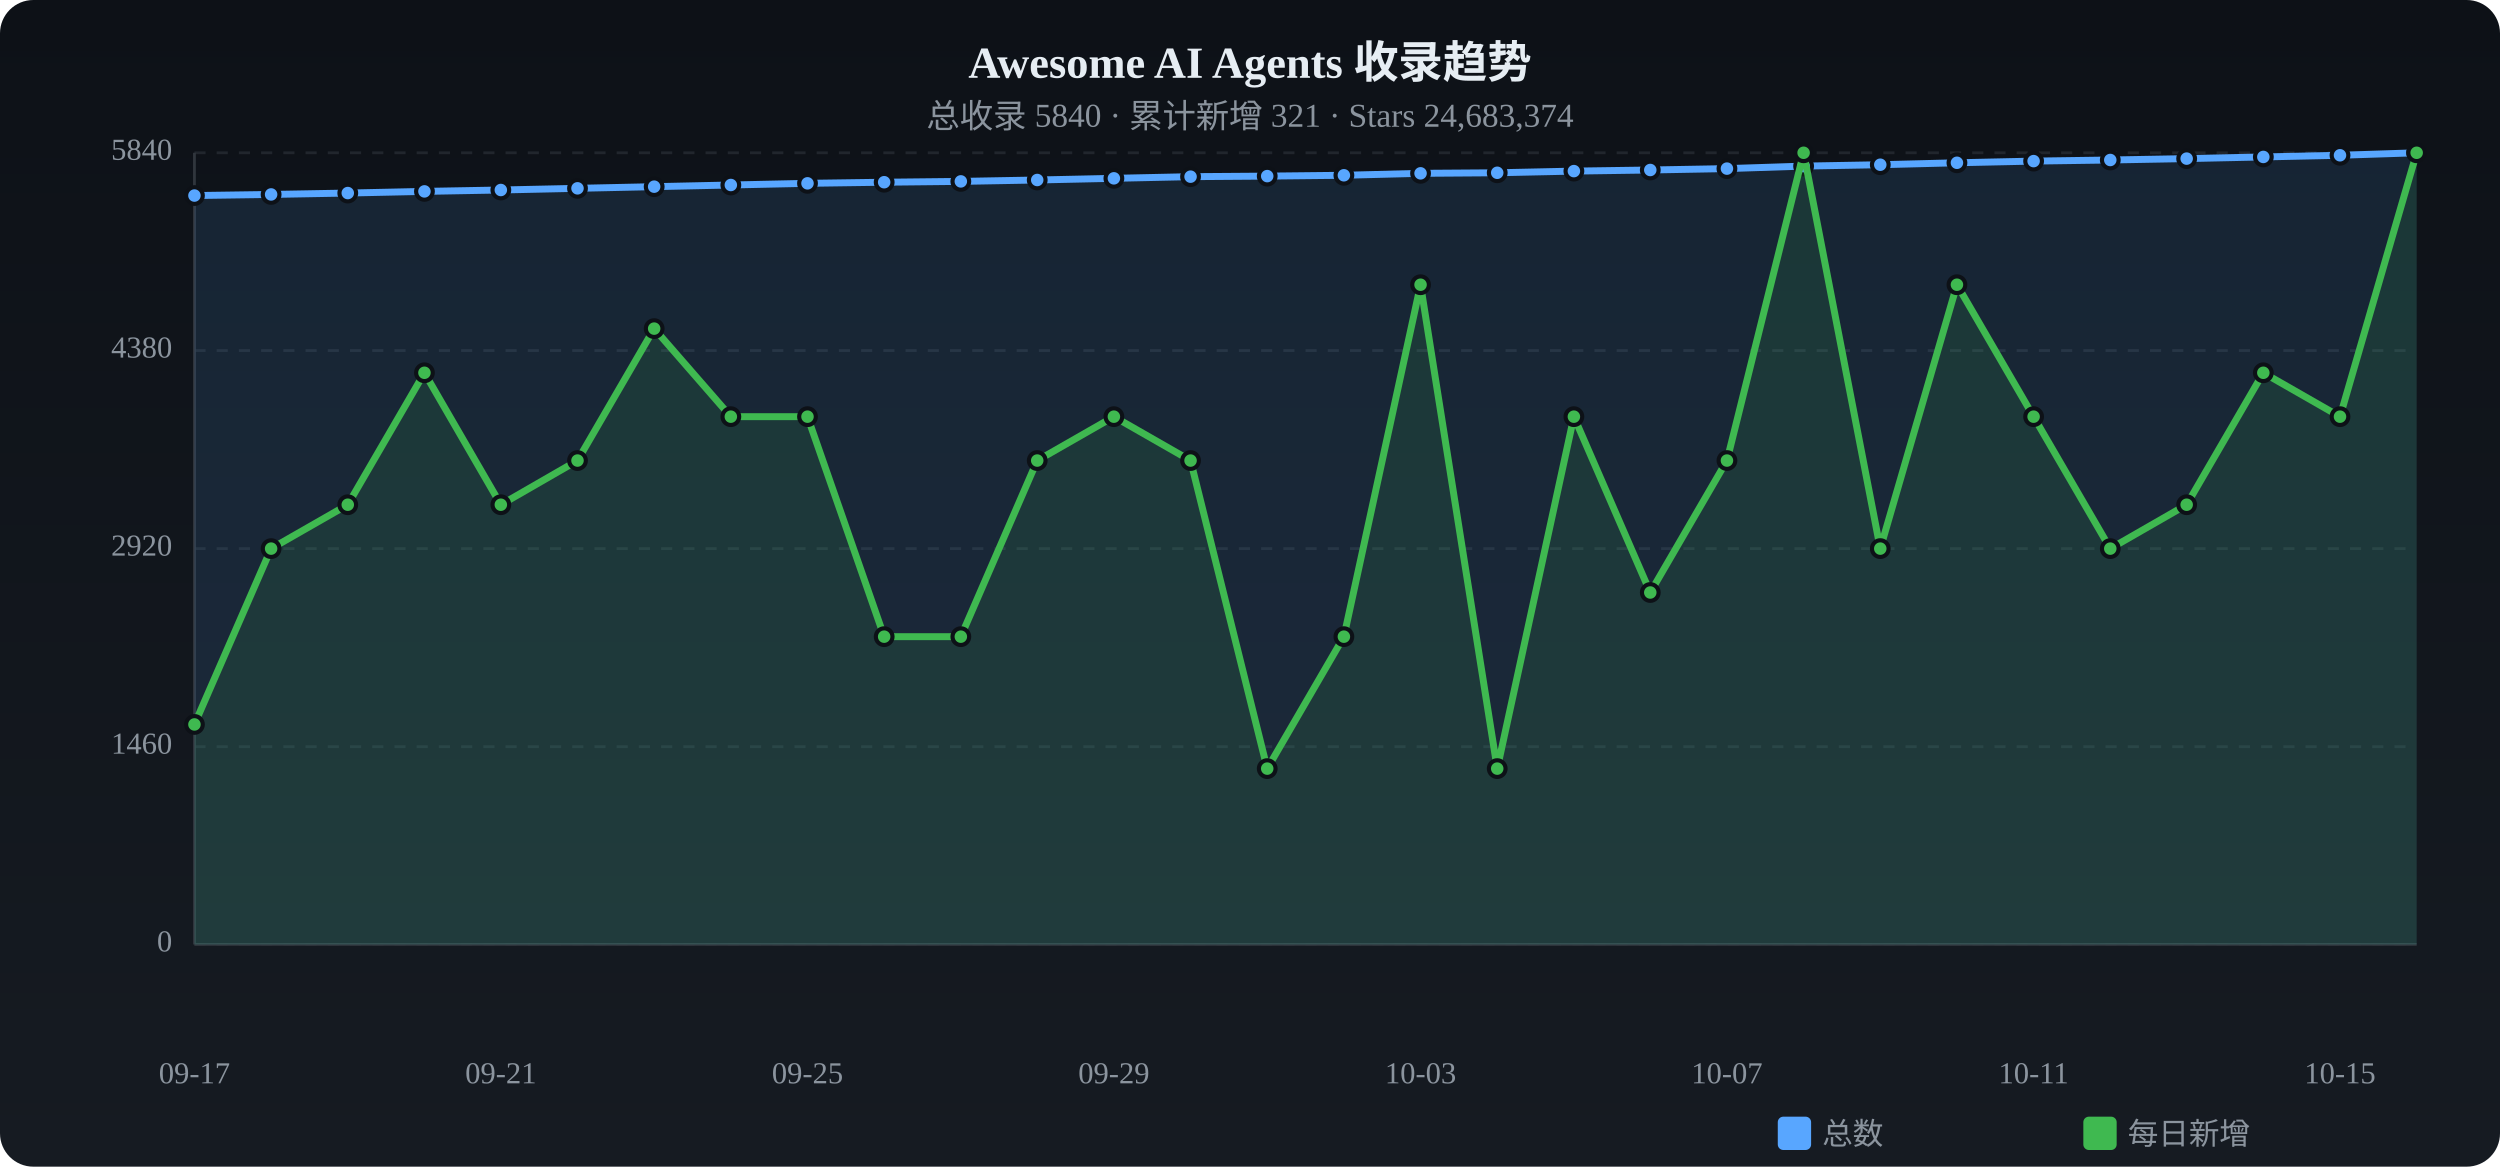
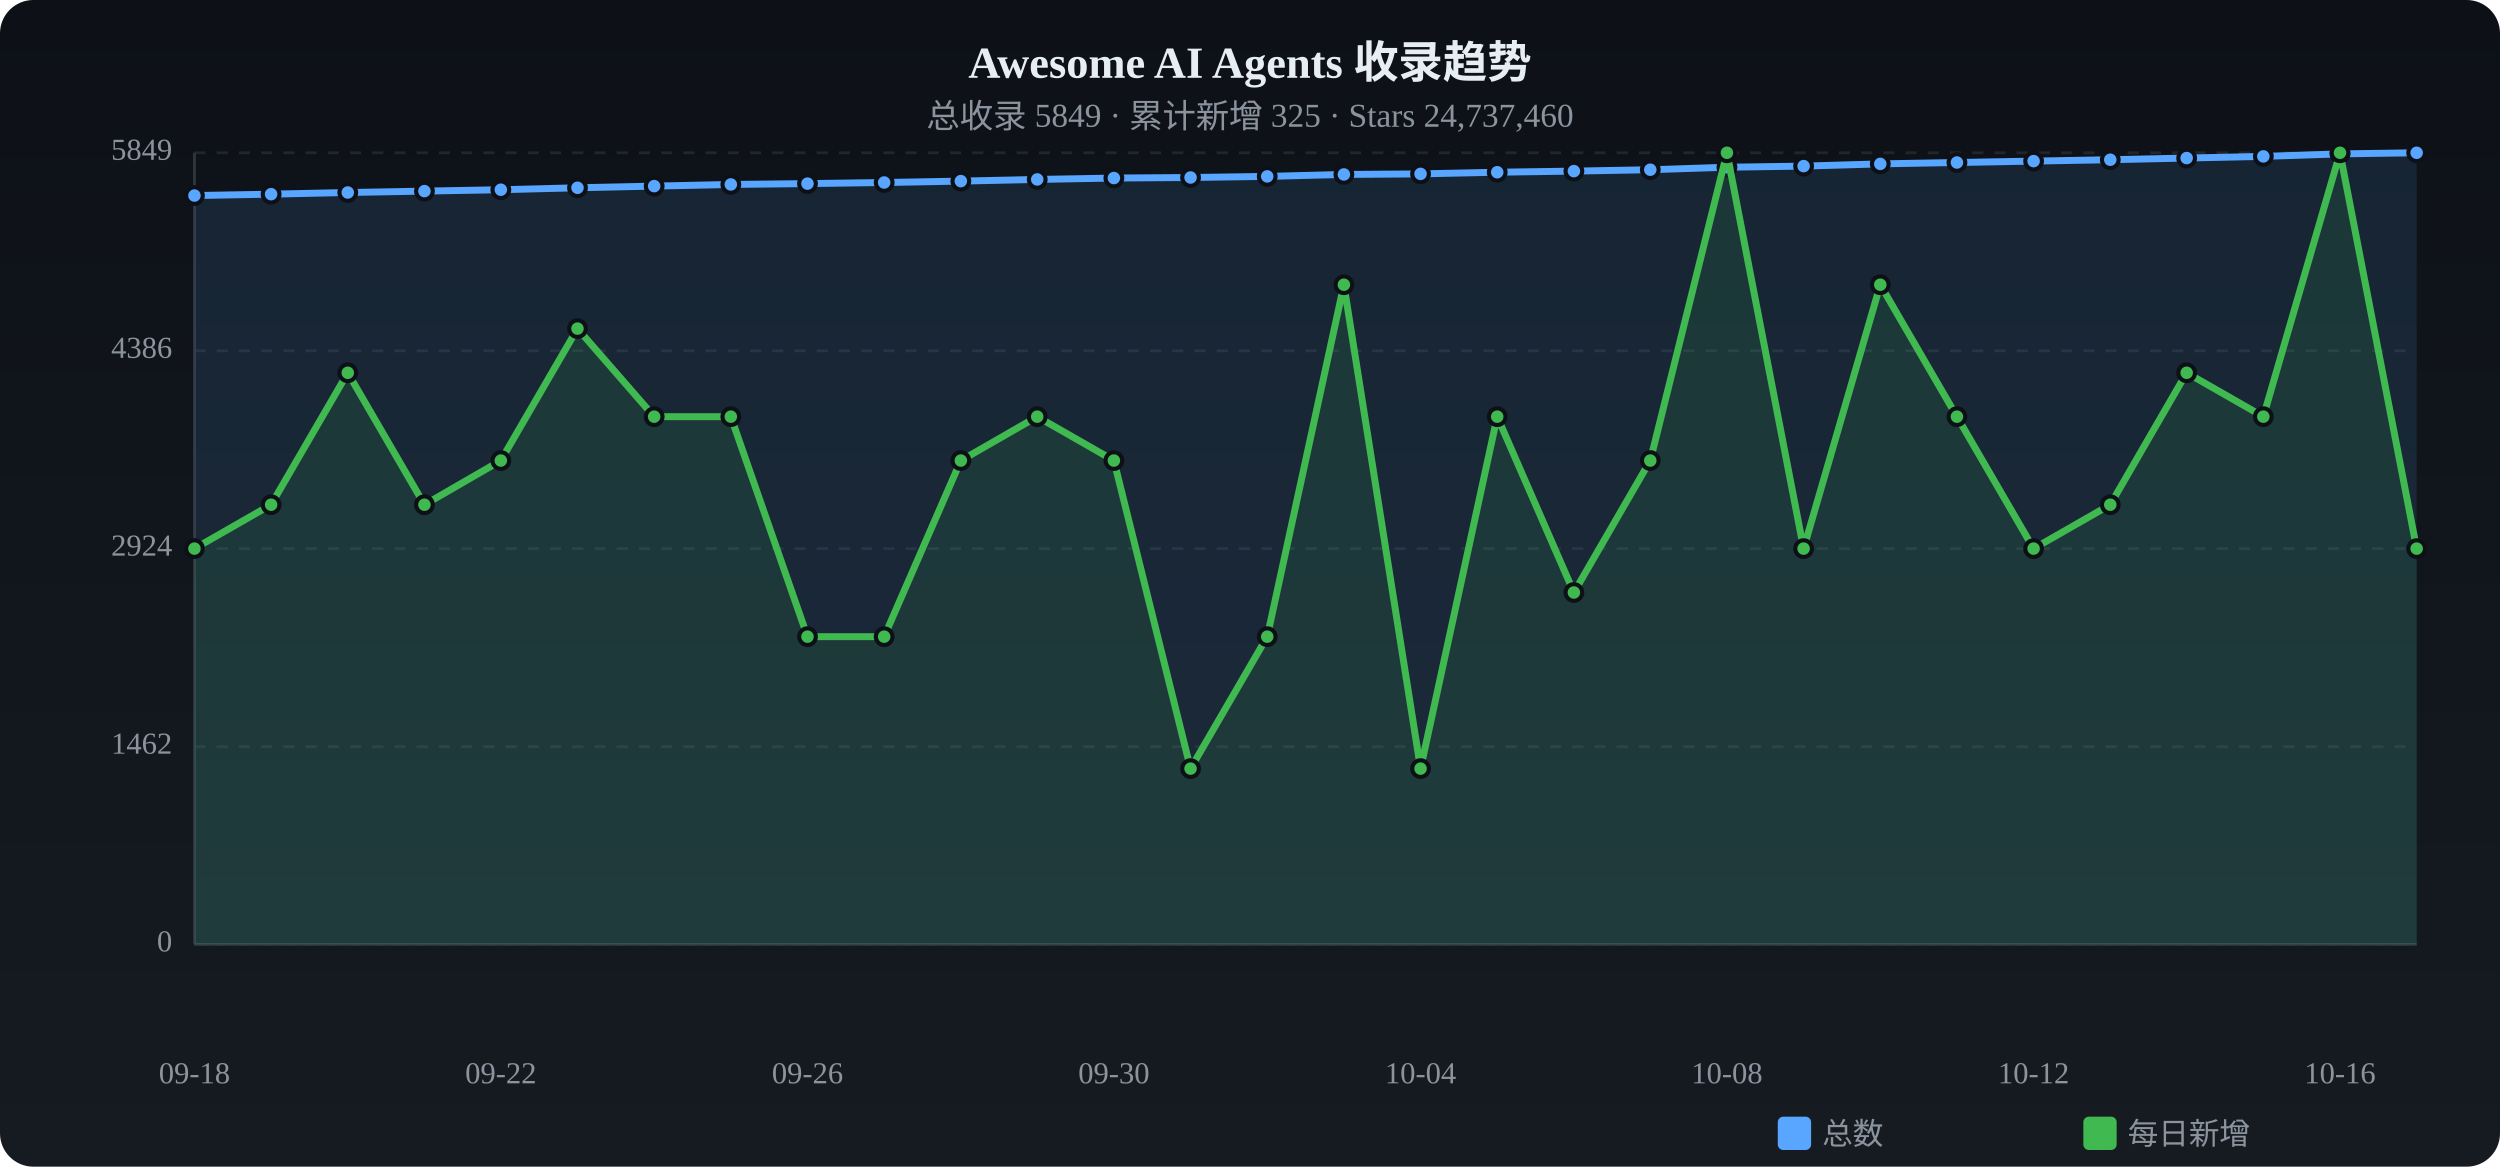
<svg xmlns="http://www.w3.org/2000/svg" viewBox="0 0 900 420" width="900" height="420">
  <defs>
    <linearGradient id="tbg" x1="0%" y1="0%" x2="0%" y2="100%">
      <stop offset="0%" stop-color="#0d1117" />
      <stop offset="100%" stop-color="#161b22" />
    </linearGradient>
  </defs>
  <rect width="900" height="420" rx="12" fill="url(#tbg)" />
  <text x="450.0" y="28" text-anchor="middle" fill="#e6edf3" font-size="16" font-weight="bold">Awesome AI Agents 收录趋势</text>
-   <text x="450.0" y="46" text-anchor="middle" fill="#8b949e" font-size="12">总收录 5840 · 累计新增 321 · Stars 24,683,374</text>
+   <text x="450.0" y="46" text-anchor="middle" fill="#8b949e" font-size="12">总收录 5849 · 累计新增 325 · Stars 24,737,460</text>
  <text x="62" y="340.0" text-anchor="end" fill="#8b949e" font-size="11" dominant-baseline="middle">0</text>
  <line x1="70" y1="340.0" x2="870" y2="340.0" stroke="#21262d" stroke-dasharray="4 4" />
-   <text x="62" y="268.8" text-anchor="end" fill="#8b949e" font-size="11" dominant-baseline="middle">1460</text>
+   <text x="62" y="268.8" text-anchor="end" fill="#8b949e" font-size="11" dominant-baseline="middle">1462</text>
  <line x1="70" y1="268.8" x2="870" y2="268.8" stroke="#21262d" stroke-dasharray="4 4" />
-   <text x="62" y="197.5" text-anchor="end" fill="#8b949e" font-size="11" dominant-baseline="middle">2920</text>
+   <text x="62" y="197.5" text-anchor="end" fill="#8b949e" font-size="11" dominant-baseline="middle">2924</text>
  <line x1="70" y1="197.5" x2="870" y2="197.5" stroke="#21262d" stroke-dasharray="4 4" />
-   <text x="62" y="126.2" text-anchor="end" fill="#8b949e" font-size="11" dominant-baseline="middle">4380</text>
-   <line x1="70" y1="126.2" x2="870" y2="126.2" stroke="#21262d" stroke-dasharray="4 4" />
-   <text x="62" y="55.0" text-anchor="end" fill="#8b949e" font-size="11" dominant-baseline="middle">5840</text>
+   <text x="62" y="126.3" text-anchor="end" fill="#8b949e" font-size="11" dominant-baseline="middle">4386</text>
+   <line x1="70" y1="126.3" x2="870" y2="126.3" stroke="#21262d" stroke-dasharray="4 4" />
+   <text x="62" y="55.0" text-anchor="end" fill="#8b949e" font-size="11" dominant-baseline="middle">5849</text>
  <line x1="70" y1="55.0" x2="870" y2="55.0" stroke="#21262d" stroke-dasharray="4 4" />
  <line x1="70" y1="55" x2="70" y2="340" stroke="#30363d" />
  <line x1="70" y1="340" x2="870" y2="340" stroke="#30363d" />
-   <path d="M70.0,70.4 L97.6,70.0 L125.2,69.5 L152.8,68.9 L180.3,68.4 L207.9,67.8 L235.5,67.2 L263.1,66.6 L290.7,66.0 L318.3,65.6 L345.9,65.3 L373.4,64.8 L401.0,64.2 L428.6,63.6 L456.2,63.4 L483.8,63.1 L511.4,62.4 L539.0,62.2 L566.6,61.6 L594.1,61.2 L621.7,60.7 L649.3,59.8 L676.9,59.3 L704.5,58.6 L732.1,58.0 L759.7,57.6 L787.2,57.1 L814.8,56.5 L842.4,55.9 L870.0,55.0 L870.0,340 L70.0,340 Z" fill="#58a6ff" opacity="0.12" />
-   <polyline points="70.0,70.4 97.6,70.0 125.2,69.5 152.8,68.9 180.3,68.4 207.9,67.8 235.5,67.2 263.1,66.6 290.7,66.0 318.3,65.6 345.9,65.3 373.4,64.8 401.0,64.2 428.6,63.6 456.2,63.4 483.8,63.1 511.4,62.4 539.0,62.2 566.6,61.6 594.1,61.2 621.7,60.7 649.3,59.8 676.9,59.3 704.5,58.6 732.1,58.0 759.7,57.6 787.2,57.1 814.8,56.5 842.4,55.9 870.0,55.0" fill="none" stroke="#58a6ff" stroke-width="2.5" stroke-linecap="round" stroke-linejoin="round" />
+   <path d="M70.0,70.4 L97.6,69.9 L125.2,69.3 L152.8,68.8 L180.3,68.3 L207.9,67.6 L235.5,67.0 L263.1,66.4 L290.7,66.1 L318.3,65.7 L345.9,65.2 L373.4,64.6 L401.0,64.1 L428.6,63.9 L456.2,63.5 L483.8,62.8 L511.4,62.6 L539.0,62.0 L566.6,61.6 L594.1,61.1 L621.7,60.2 L649.3,59.8 L676.9,59.0 L704.5,58.5 L732.1,58.0 L759.7,57.5 L787.2,56.9 L814.8,56.3 L842.4,55.4 L870.0,55.0 L870.0,340 L70.0,340 Z" fill="#58a6ff" opacity="0.12" />
+   <polyline points="70.0,70.4 97.6,69.9 125.2,69.3 152.8,68.8 180.3,68.3 207.9,67.6 235.5,67.0 263.1,66.4 290.7,66.1 318.3,65.7 345.9,65.2 373.4,64.6 401.0,64.1 428.6,63.9 456.2,63.5 483.8,62.8 511.4,62.6 539.0,62.0 566.6,61.6 594.1,61.1 621.7,60.2 649.3,59.8 676.9,59.0 704.5,58.5 732.1,58.0 759.7,57.5 787.2,56.9 814.8,56.3 842.4,55.4 870.0,55.0" fill="none" stroke="#58a6ff" stroke-width="2.5" stroke-linecap="round" stroke-linejoin="round" />
  <circle cx="70.0" cy="70.4" r="3" fill="#58a6ff" stroke="#0d1117" stroke-width="1.5" />
-   <circle cx="97.6" cy="70.0" r="3" fill="#58a6ff" stroke="#0d1117" stroke-width="1.5" />
-   <circle cx="125.2" cy="69.5" r="3" fill="#58a6ff" stroke="#0d1117" stroke-width="1.5" />
-   <circle cx="152.8" cy="68.9" r="3" fill="#58a6ff" stroke="#0d1117" stroke-width="1.5" />
-   <circle cx="180.3" cy="68.4" r="3" fill="#58a6ff" stroke="#0d1117" stroke-width="1.5" />
-   <circle cx="207.9" cy="67.8" r="3" fill="#58a6ff" stroke="#0d1117" stroke-width="1.5" />
-   <circle cx="235.5" cy="67.2" r="3" fill="#58a6ff" stroke="#0d1117" stroke-width="1.5" />
-   <circle cx="263.1" cy="66.6" r="3" fill="#58a6ff" stroke="#0d1117" stroke-width="1.5" />
-   <circle cx="290.7" cy="66.0" r="3" fill="#58a6ff" stroke="#0d1117" stroke-width="1.5" />
-   <circle cx="318.3" cy="65.6" r="3" fill="#58a6ff" stroke="#0d1117" stroke-width="1.5" />
-   <circle cx="345.9" cy="65.3" r="3" fill="#58a6ff" stroke="#0d1117" stroke-width="1.5" />
-   <circle cx="373.4" cy="64.8" r="3" fill="#58a6ff" stroke="#0d1117" stroke-width="1.5" />
-   <circle cx="401.0" cy="64.2" r="3" fill="#58a6ff" stroke="#0d1117" stroke-width="1.5" />
-   <circle cx="428.6" cy="63.6" r="3" fill="#58a6ff" stroke="#0d1117" stroke-width="1.5" />
-   <circle cx="456.2" cy="63.4" r="3" fill="#58a6ff" stroke="#0d1117" stroke-width="1.5" />
-   <circle cx="483.8" cy="63.1" r="3" fill="#58a6ff" stroke="#0d1117" stroke-width="1.5" />
-   <circle cx="511.4" cy="62.4" r="3" fill="#58a6ff" stroke="#0d1117" stroke-width="1.5" />
-   <circle cx="539.0" cy="62.2" r="3" fill="#58a6ff" stroke="#0d1117" stroke-width="1.5" />
+   <circle cx="97.6" cy="69.9" r="3" fill="#58a6ff" stroke="#0d1117" stroke-width="1.5" />
+   <circle cx="125.2" cy="69.3" r="3" fill="#58a6ff" stroke="#0d1117" stroke-width="1.5" />
+   <circle cx="152.8" cy="68.8" r="3" fill="#58a6ff" stroke="#0d1117" stroke-width="1.5" />
+   <circle cx="180.3" cy="68.3" r="3" fill="#58a6ff" stroke="#0d1117" stroke-width="1.5" />
+   <circle cx="207.9" cy="67.6" r="3" fill="#58a6ff" stroke="#0d1117" stroke-width="1.5" />
+   <circle cx="235.5" cy="67.0" r="3" fill="#58a6ff" stroke="#0d1117" stroke-width="1.5" />
+   <circle cx="263.1" cy="66.4" r="3" fill="#58a6ff" stroke="#0d1117" stroke-width="1.5" />
+   <circle cx="290.7" cy="66.1" r="3" fill="#58a6ff" stroke="#0d1117" stroke-width="1.5" />
+   <circle cx="318.3" cy="65.7" r="3" fill="#58a6ff" stroke="#0d1117" stroke-width="1.5" />
+   <circle cx="345.9" cy="65.2" r="3" fill="#58a6ff" stroke="#0d1117" stroke-width="1.5" />
+   <circle cx="373.4" cy="64.6" r="3" fill="#58a6ff" stroke="#0d1117" stroke-width="1.5" />
+   <circle cx="401.0" cy="64.1" r="3" fill="#58a6ff" stroke="#0d1117" stroke-width="1.5" />
+   <circle cx="428.6" cy="63.9" r="3" fill="#58a6ff" stroke="#0d1117" stroke-width="1.5" />
+   <circle cx="456.2" cy="63.5" r="3" fill="#58a6ff" stroke="#0d1117" stroke-width="1.5" />
+   <circle cx="483.8" cy="62.8" r="3" fill="#58a6ff" stroke="#0d1117" stroke-width="1.5" />
+   <circle cx="511.4" cy="62.6" r="3" fill="#58a6ff" stroke="#0d1117" stroke-width="1.5" />
+   <circle cx="539.0" cy="62.0" r="3" fill="#58a6ff" stroke="#0d1117" stroke-width="1.5" />
  <circle cx="566.6" cy="61.6" r="3" fill="#58a6ff" stroke="#0d1117" stroke-width="1.5" />
-   <circle cx="594.1" cy="61.2" r="3" fill="#58a6ff" stroke="#0d1117" stroke-width="1.5" />
-   <circle cx="621.7" cy="60.7" r="3" fill="#58a6ff" stroke="#0d1117" stroke-width="1.5" />
+   <circle cx="594.1" cy="61.1" r="3" fill="#58a6ff" stroke="#0d1117" stroke-width="1.5" />
+   <circle cx="621.7" cy="60.2" r="3" fill="#58a6ff" stroke="#0d1117" stroke-width="1.5" />
  <circle cx="649.3" cy="59.8" r="3" fill="#58a6ff" stroke="#0d1117" stroke-width="1.5" />
-   <circle cx="676.9" cy="59.3" r="3" fill="#58a6ff" stroke="#0d1117" stroke-width="1.5" />
-   <circle cx="704.5" cy="58.6" r="3" fill="#58a6ff" stroke="#0d1117" stroke-width="1.5" />
+   <circle cx="676.9" cy="59.0" r="3" fill="#58a6ff" stroke="#0d1117" stroke-width="1.5" />
+   <circle cx="704.5" cy="58.5" r="3" fill="#58a6ff" stroke="#0d1117" stroke-width="1.5" />
  <circle cx="732.1" cy="58.0" r="3" fill="#58a6ff" stroke="#0d1117" stroke-width="1.5" />
-   <circle cx="759.7" cy="57.6" r="3" fill="#58a6ff" stroke="#0d1117" stroke-width="1.5" />
-   <circle cx="787.2" cy="57.1" r="3" fill="#58a6ff" stroke="#0d1117" stroke-width="1.5" />
-   <circle cx="814.8" cy="56.5" r="3" fill="#58a6ff" stroke="#0d1117" stroke-width="1.5" />
-   <circle cx="842.4" cy="55.9" r="3" fill="#58a6ff" stroke="#0d1117" stroke-width="1.5" />
+   <circle cx="759.7" cy="57.5" r="3" fill="#58a6ff" stroke="#0d1117" stroke-width="1.5" />
+   <circle cx="787.2" cy="56.9" r="3" fill="#58a6ff" stroke="#0d1117" stroke-width="1.5" />
+   <circle cx="814.8" cy="56.3" r="3" fill="#58a6ff" stroke="#0d1117" stroke-width="1.5" />
+   <circle cx="842.4" cy="55.4" r="3" fill="#58a6ff" stroke="#0d1117" stroke-width="1.5" />
  <circle cx="870.0" cy="55.0" r="3" fill="#58a6ff" stroke="#0d1117" stroke-width="1.5" />
-   <path d="M70.0,260.8 L97.6,197.5 L125.2,181.7 L152.8,134.2 L180.3,181.7 L207.9,165.8 L235.5,118.3 L263.1,150.0 L290.7,150.0 L318.3,229.2 L345.9,229.2 L373.4,165.8 L401.0,150.0 L428.6,165.8 L456.2,276.7 L483.8,229.2 L511.4,102.5 L539.0,276.7 L566.6,150.0 L594.1,213.3 L621.7,165.8 L649.3,55.0 L676.9,197.5 L704.5,102.5 L732.1,150.0 L759.7,197.5 L787.2,181.7 L814.8,134.2 L842.4,150.0 L870.0,55.0 L870.0,340 L70.0,340 Z" fill="#3fb950" opacity="0.12" />
-   <polyline points="70.0,260.8 97.6,197.5 125.2,181.7 152.8,134.2 180.3,181.7 207.9,165.8 235.5,118.3 263.1,150.0 290.7,150.0 318.3,229.2 345.9,229.2 373.4,165.8 401.0,150.0 428.6,165.8 456.2,276.7 483.8,229.2 511.4,102.5 539.0,276.7 566.6,150.0 594.1,213.3 621.7,165.8 649.3,55.0 676.9,197.5 704.5,102.5 732.1,150.0 759.7,197.5 787.2,181.7 814.8,134.2 842.4,150.0 870.0,55.0" fill="none" stroke="#3fb950" stroke-width="2.5" stroke-linecap="round" stroke-linejoin="round" />
-   <circle cx="70.0" cy="260.8" r="3" fill="#3fb950" stroke="#0d1117" stroke-width="1.5" />
-   <circle cx="97.6" cy="197.5" r="3" fill="#3fb950" stroke="#0d1117" stroke-width="1.5" />
-   <circle cx="125.2" cy="181.7" r="3" fill="#3fb950" stroke="#0d1117" stroke-width="1.5" />
-   <circle cx="152.8" cy="134.2" r="3" fill="#3fb950" stroke="#0d1117" stroke-width="1.5" />
-   <circle cx="180.3" cy="181.7" r="3" fill="#3fb950" stroke="#0d1117" stroke-width="1.5" />
-   <circle cx="207.9" cy="165.8" r="3" fill="#3fb950" stroke="#0d1117" stroke-width="1.5" />
-   <circle cx="235.5" cy="118.3" r="3" fill="#3fb950" stroke="#0d1117" stroke-width="1.5" />
+   <path d="M70.0,197.5 L97.6,181.7 L125.2,134.2 L152.8,181.7 L180.3,165.8 L207.9,118.3 L235.5,150.0 L263.1,150.0 L290.7,229.2 L318.3,229.2 L345.9,165.8 L373.4,150.0 L401.0,165.8 L428.6,276.7 L456.2,229.2 L483.8,102.5 L511.4,276.7 L539.0,150.0 L566.6,213.3 L594.1,165.8 L621.7,55.0 L649.3,197.5 L676.9,102.5 L704.5,150.0 L732.1,197.5 L759.7,181.7 L787.2,134.2 L814.8,150.0 L842.4,55.0 L870.0,197.5 L870.0,340 L70.0,340 Z" fill="#3fb950" opacity="0.12" />
+   <polyline points="70.0,197.5 97.6,181.7 125.2,134.2 152.8,181.7 180.3,165.8 207.9,118.3 235.5,150.0 263.1,150.0 290.7,229.2 318.3,229.2 345.9,165.8 373.4,150.0 401.0,165.8 428.6,276.7 456.2,229.2 483.8,102.5 511.4,276.7 539.0,150.0 566.6,213.3 594.1,165.8 621.7,55.0 649.3,197.5 676.9,102.5 704.5,150.0 732.1,197.5 759.7,181.7 787.2,134.2 814.8,150.0 842.4,55.0 870.0,197.5" fill="none" stroke="#3fb950" stroke-width="2.5" stroke-linecap="round" stroke-linejoin="round" />
+   <circle cx="70.0" cy="197.5" r="3" fill="#3fb950" stroke="#0d1117" stroke-width="1.5" />
+   <circle cx="97.6" cy="181.7" r="3" fill="#3fb950" stroke="#0d1117" stroke-width="1.5" />
+   <circle cx="125.2" cy="134.2" r="3" fill="#3fb950" stroke="#0d1117" stroke-width="1.5" />
+   <circle cx="152.8" cy="181.7" r="3" fill="#3fb950" stroke="#0d1117" stroke-width="1.5" />
+   <circle cx="180.3" cy="165.8" r="3" fill="#3fb950" stroke="#0d1117" stroke-width="1.5" />
+   <circle cx="207.9" cy="118.3" r="3" fill="#3fb950" stroke="#0d1117" stroke-width="1.5" />
+   <circle cx="235.5" cy="150.0" r="3" fill="#3fb950" stroke="#0d1117" stroke-width="1.5" />
  <circle cx="263.1" cy="150.0" r="3" fill="#3fb950" stroke="#0d1117" stroke-width="1.5" />
-   <circle cx="290.7" cy="150.0" r="3" fill="#3fb950" stroke="#0d1117" stroke-width="1.5" />
+   <circle cx="290.7" cy="229.2" r="3" fill="#3fb950" stroke="#0d1117" stroke-width="1.5" />
  <circle cx="318.3" cy="229.2" r="3" fill="#3fb950" stroke="#0d1117" stroke-width="1.5" />
-   <circle cx="345.9" cy="229.2" r="3" fill="#3fb950" stroke="#0d1117" stroke-width="1.5" />
-   <circle cx="373.4" cy="165.8" r="3" fill="#3fb950" stroke="#0d1117" stroke-width="1.5" />
-   <circle cx="401.0" cy="150.0" r="3" fill="#3fb950" stroke="#0d1117" stroke-width="1.5" />
-   <circle cx="428.6" cy="165.8" r="3" fill="#3fb950" stroke="#0d1117" stroke-width="1.5" />
-   <circle cx="456.2" cy="276.7" r="3" fill="#3fb950" stroke="#0d1117" stroke-width="1.5" />
-   <circle cx="483.8" cy="229.2" r="3" fill="#3fb950" stroke="#0d1117" stroke-width="1.5" />
-   <circle cx="511.4" cy="102.5" r="3" fill="#3fb950" stroke="#0d1117" stroke-width="1.5" />
-   <circle cx="539.0" cy="276.7" r="3" fill="#3fb950" stroke="#0d1117" stroke-width="1.5" />
-   <circle cx="566.6" cy="150.0" r="3" fill="#3fb950" stroke="#0d1117" stroke-width="1.5" />
-   <circle cx="594.1" cy="213.3" r="3" fill="#3fb950" stroke="#0d1117" stroke-width="1.5" />
-   <circle cx="621.7" cy="165.8" r="3" fill="#3fb950" stroke="#0d1117" stroke-width="1.5" />
-   <circle cx="649.3" cy="55.0" r="3" fill="#3fb950" stroke="#0d1117" stroke-width="1.5" />
-   <circle cx="676.9" cy="197.5" r="3" fill="#3fb950" stroke="#0d1117" stroke-width="1.5" />
-   <circle cx="704.5" cy="102.5" r="3" fill="#3fb950" stroke="#0d1117" stroke-width="1.5" />
-   <circle cx="732.1" cy="150.0" r="3" fill="#3fb950" stroke="#0d1117" stroke-width="1.5" />
-   <circle cx="759.7" cy="197.5" r="3" fill="#3fb950" stroke="#0d1117" stroke-width="1.5" />
-   <circle cx="787.2" cy="181.7" r="3" fill="#3fb950" stroke="#0d1117" stroke-width="1.5" />
-   <circle cx="814.8" cy="134.2" r="3" fill="#3fb950" stroke="#0d1117" stroke-width="1.5" />
-   <circle cx="842.4" cy="150.0" r="3" fill="#3fb950" stroke="#0d1117" stroke-width="1.5" />
-   <circle cx="870.0" cy="55.0" r="3" fill="#3fb950" stroke="#0d1117" stroke-width="1.5" />
-   <text x="70.0" y="390" text-anchor="middle" fill="#8b949e" font-size="11">09-17</text>
-   <text x="180.3" y="390" text-anchor="middle" fill="#8b949e" font-size="11">09-21</text>
-   <text x="290.7" y="390" text-anchor="middle" fill="#8b949e" font-size="11">09-25</text>
-   <text x="401.0" y="390" text-anchor="middle" fill="#8b949e" font-size="11">09-29</text>
-   <text x="511.4" y="390" text-anchor="middle" fill="#8b949e" font-size="11">10-03</text>
-   <text x="621.7" y="390" text-anchor="middle" fill="#8b949e" font-size="11">10-07</text>
-   <text x="732.1" y="390" text-anchor="middle" fill="#8b949e" font-size="11">10-11</text>
-   <text x="842.4" y="390" text-anchor="middle" fill="#8b949e" font-size="11">10-15</text>
+   <circle cx="345.9" cy="165.8" r="3" fill="#3fb950" stroke="#0d1117" stroke-width="1.5" />
+   <circle cx="373.4" cy="150.0" r="3" fill="#3fb950" stroke="#0d1117" stroke-width="1.5" />
+   <circle cx="401.0" cy="165.8" r="3" fill="#3fb950" stroke="#0d1117" stroke-width="1.5" />
+   <circle cx="428.6" cy="276.7" r="3" fill="#3fb950" stroke="#0d1117" stroke-width="1.5" />
+   <circle cx="456.2" cy="229.2" r="3" fill="#3fb950" stroke="#0d1117" stroke-width="1.5" />
+   <circle cx="483.8" cy="102.5" r="3" fill="#3fb950" stroke="#0d1117" stroke-width="1.5" />
+   <circle cx="511.4" cy="276.7" r="3" fill="#3fb950" stroke="#0d1117" stroke-width="1.5" />
+   <circle cx="539.0" cy="150.0" r="3" fill="#3fb950" stroke="#0d1117" stroke-width="1.5" />
+   <circle cx="566.6" cy="213.3" r="3" fill="#3fb950" stroke="#0d1117" stroke-width="1.5" />
+   <circle cx="594.1" cy="165.8" r="3" fill="#3fb950" stroke="#0d1117" stroke-width="1.5" />
+   <circle cx="621.7" cy="55.0" r="3" fill="#3fb950" stroke="#0d1117" stroke-width="1.5" />
+   <circle cx="649.3" cy="197.5" r="3" fill="#3fb950" stroke="#0d1117" stroke-width="1.5" />
+   <circle cx="676.9" cy="102.5" r="3" fill="#3fb950" stroke="#0d1117" stroke-width="1.5" />
+   <circle cx="704.5" cy="150.0" r="3" fill="#3fb950" stroke="#0d1117" stroke-width="1.5" />
+   <circle cx="732.1" cy="197.5" r="3" fill="#3fb950" stroke="#0d1117" stroke-width="1.5" />
+   <circle cx="759.7" cy="181.7" r="3" fill="#3fb950" stroke="#0d1117" stroke-width="1.5" />
+   <circle cx="787.2" cy="134.2" r="3" fill="#3fb950" stroke="#0d1117" stroke-width="1.5" />
+   <circle cx="814.8" cy="150.0" r="3" fill="#3fb950" stroke="#0d1117" stroke-width="1.5" />
+   <circle cx="842.4" cy="55.0" r="3" fill="#3fb950" stroke="#0d1117" stroke-width="1.5" />
+   <circle cx="870.0" cy="197.5" r="3" fill="#3fb950" stroke="#0d1117" stroke-width="1.5" />
+   <text x="70.0" y="390" text-anchor="middle" fill="#8b949e" font-size="11">09-18</text>
+   <text x="180.3" y="390" text-anchor="middle" fill="#8b949e" font-size="11">09-22</text>
+   <text x="290.7" y="390" text-anchor="middle" fill="#8b949e" font-size="11">09-26</text>
+   <text x="401.0" y="390" text-anchor="middle" fill="#8b949e" font-size="11">09-30</text>
+   <text x="511.4" y="390" text-anchor="middle" fill="#8b949e" font-size="11">10-04</text>
+   <text x="621.7" y="390" text-anchor="middle" fill="#8b949e" font-size="11">10-08</text>
+   <text x="732.1" y="390" text-anchor="middle" fill="#8b949e" font-size="11">10-12</text>
+   <text x="842.4" y="390" text-anchor="middle" fill="#8b949e" font-size="11">10-16</text>
  <rect x="640" y="402" width="12" height="12" rx="2" fill="#58a6ff" />
  <text x="656" y="412" fill="#8b949e" font-size="11">总数</text>
  <rect x="750" y="402" width="12" height="12" rx="2" fill="#3fb950" />
  <text x="766" y="412" fill="#8b949e" font-size="11">每日新增</text>
</svg>
